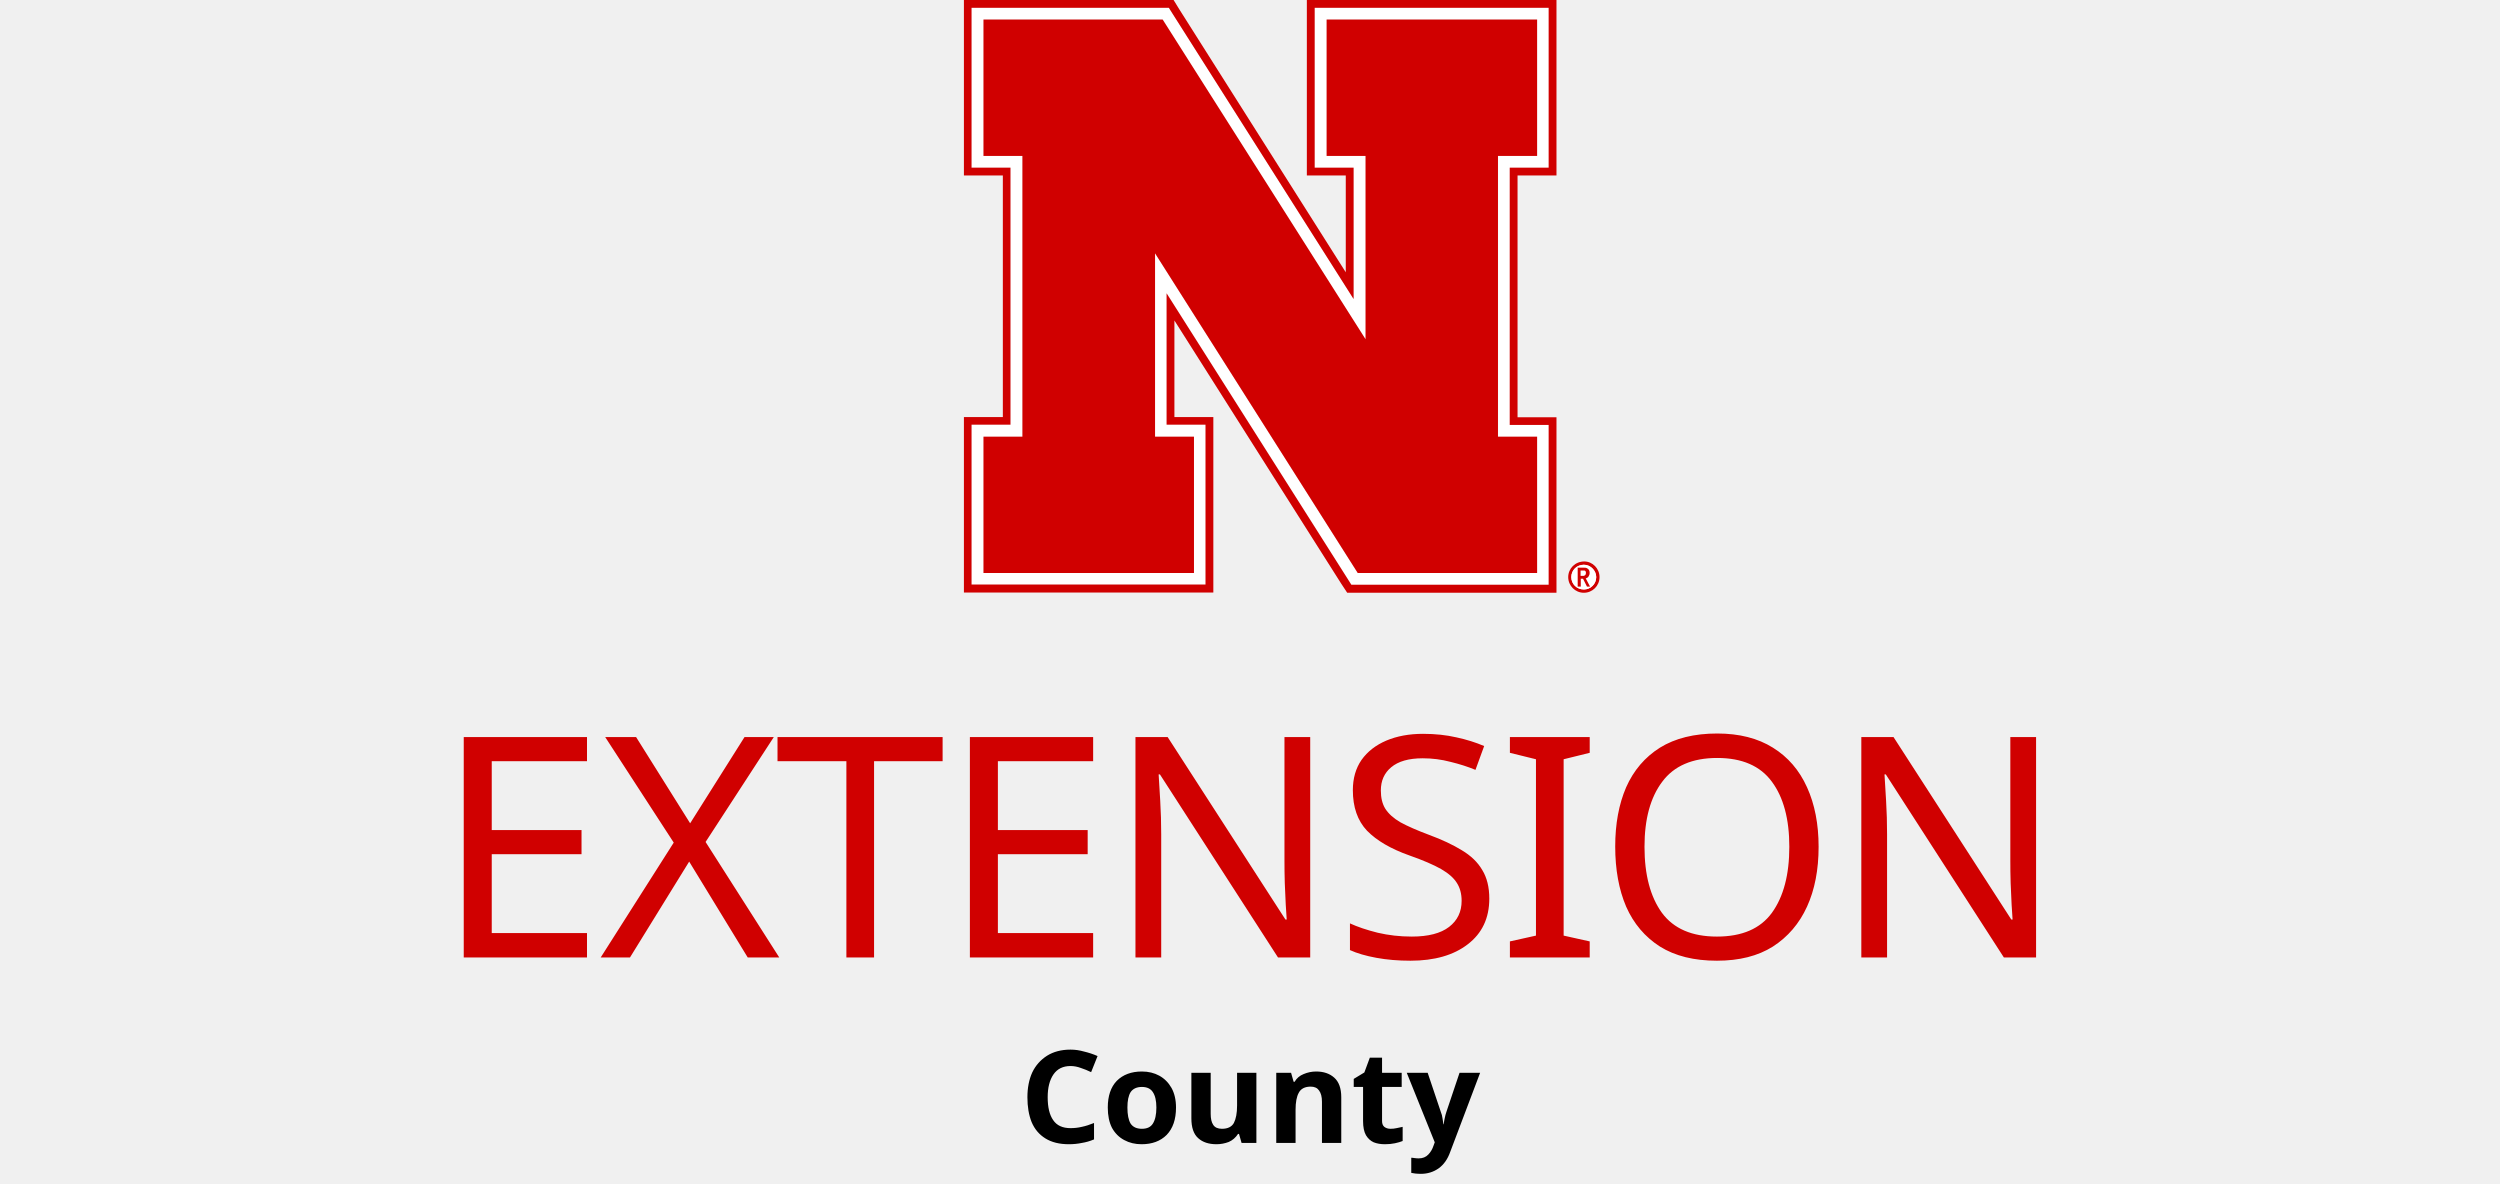
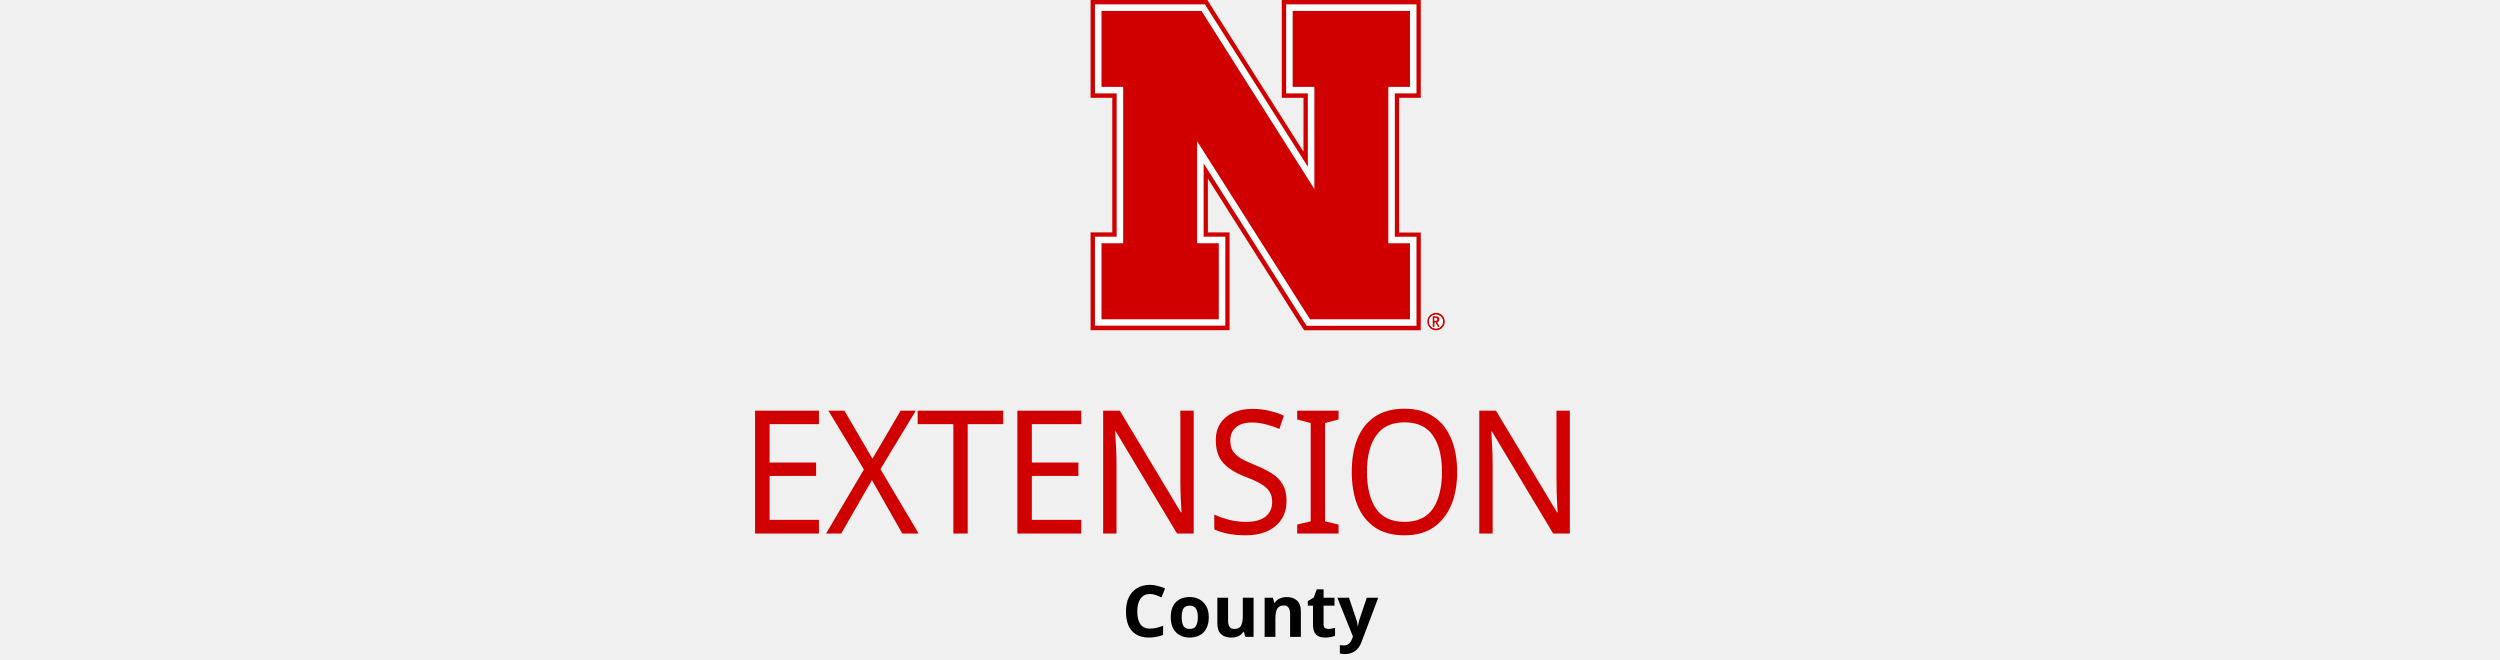
- <svg xmlns="http://www.w3.org/2000/svg" id="a" data-name="v_extension" viewBox="0 0 121.38 57.45">
+ <svg xmlns="http://www.w3.org/2000/svg" data-name="v_extension" viewBox="0 0 217.84 57.45">
  <g>
-     <path d="M76.9,28.62c-.34,0-.61-.26-.61-.6s.27-.6,.61-.6c.32,0,.6,.28,.6,.6s-.27,.6-.6,.6m.02-1.36c-.44,0-.78,.34-.78,.76s.34,.76,.76,.76,.76-.34,.76-.76-.34-.76-.74-.76" fill="#d00000" />
-     <path d="M76.9,28.62c-.34,0-.61-.26-.61-.6s.27-.6,.61-.6c.32,0,.6,.28,.6,.6,0,.34-.27,.6-.6,.6" fill="#fff" />
+     <path class="n_main_color" d="M125.13,28.62c-.34,0-.61-.26-.61-.6s.27-.6,.61-.6c.32,0,.6,.28,.6,.6s-.27,.6-.6,.6m.02-1.36c-.44,0-.78,.34-.78,.76s.34,.76,.76,.76,.76-.34,.76-.76-.34-.76-.74-.76" fill="#d00000" />
+     <path class="n_secondary_color" d="M125.13,28.62c-.34,0-.61-.26-.61-.6s.27-.6,.61-.6c.32,0,.6,.28,.6,.6,0,.34-.27,.6-.6,.6" fill="#fff" />
    <g>
-       <path d="M57.97,21.2v6.62h-10.22v-6.62h1.89V7.57h-1.89V.95h8.71l9.84,15.52V7.57h-1.89V.95h10.22V7.57h-1.89v13.63h1.89v6.62h-8.71l-9.84-15.52v8.9h1.89ZM74.63,.38h-10.79v7.76h1.89v6.38L56.93,.64l-.15-.27h-9.6v7.76h1.89v12.49h-1.89v7.76h11.36v-7.76h-1.89v-6.38l8.8,13.88,.17,.27h9.58v-7.76h-1.89V8.14h1.89V.38h-.57Z" fill="#fff" />
-       <polygon points="66.3 16.47 56.45 .95 47.75 .95 47.75 7.57 49.64 7.57 49.64 21.2 47.75 21.2 47.75 27.82 57.97 27.82 57.97 21.2 56.08 21.2 56.08 12.3 65.92 27.82 74.63 27.82 74.63 21.2 72.73 21.2 72.73 7.57 74.63 7.57 74.63 .95 64.41 .95 64.41 7.57 66.3 7.57 66.3 16.47" fill="#d00000" />
-       <path d="M75.19,.95v7.19h-1.89v12.49h1.89v7.76h-9.58l-.17-.27-8.8-13.88v6.38h1.89v7.76h-11.36v-7.76h1.89V8.14h-1.89V.38h9.58l.17,.27,8.8,13.87v-6.38h-1.89V.38h11.36V.95Zm-.57-.95h-11.17V8.52h1.89v4.7L57.25,.44l-.27-.44h-10.18V8.52h1.89v11.73h-1.89v8.52h12.11v-8.52h-1.89v-4.69l8.1,12.78,.29,.44h10.16v-8.52h-1.89V8.52h1.89V0h-.94Zm2.2,27.96h.07c.07-.02,.11-.05,.11-.15,0-.06-.02-.09-.07-.11h-.19v.26h.08Zm-.23-.4h.27c.11,0,.15,0,.21,.04,.07,.04,.11,.11,.11,.21,0,.08-.02,.13-.06,.19-.02,.04-.05,.04-.11,.08h-.02l.21,.4h-.15l-.19-.38h-.11v.38h-.15v-.91Z" fill="#d00000" />
-       <rect x="19.23" y="0" width="82.91" height="28.94" fill="none" />
+       <path class="n_secondary_color" d="M106.2,21.2v6.62h-10.22v-6.62h1.89V7.57h-1.89V.95h8.71l9.84,15.52V7.57h-1.89V.95h10.22V7.57h-1.89v13.63h1.89v6.62h-8.71l-9.84-15.52v8.9h1.89ZM122.86,.38h-10.79v7.76h1.89v6.38L105.16,.64l-.15-.27h-9.6v7.76h1.89v12.49h-1.89v7.76h11.36v-7.76h-1.89v-6.38l8.8,13.88,.17,.27h9.58v-7.76h-1.89V8.14h1.89V.38h-.57Z" fill="#fff" />
+       <polygon class="n_main_color" points="114.53 16.47 104.69 .95 95.98 .95 95.98 7.57 97.87 7.57 97.87 21.2 95.98 21.2 95.98 27.82 106.2 27.82 106.2 21.2 104.31 21.2 104.31 12.3 114.15 27.82 122.86 27.82 122.86 21.2 120.97 21.2 120.97 7.57 122.86 7.57 122.86 .95 112.64 .95 112.64 7.57 114.53 7.57 114.53 16.47" fill="#d00000" />
+       <path class="n_main_color" d="M123.43,.95v7.19h-1.89v12.49h1.89v7.76h-9.58l-.17-.27-8.8-13.88v6.38h1.89v7.76h-11.36v-7.76h1.89V8.14h-1.89V.38h9.58l.17,.27,8.8,13.87v-6.38h-1.89V.38h11.36V.95Zm-.57-.95h-11.17V8.52h1.89v4.7L105.48,.44l-.27-.44h-10.18V8.52h1.89v11.73h-1.89v8.52h12.11v-8.52h-1.89v-4.69l8.1,12.78,.29,.44h10.16v-8.52h-1.89V8.52h1.89V0h-.94Zm2.2,27.96h.07c.07-.02,.11-.05,.11-.15,0-.06-.02-.09-.07-.11h-.19v.26h.08Zm-.23-.4h.27c.11,0,.15,0,.21,.04,.07,.04,.11,.11,.11,.21,0,.08-.02,.13-.06,.19-.02,.04-.05,.04-.11,.08h-.02l.21,.4h-.15l-.19-.38h-.11v.38h-.15v-.91Z" fill="#d00000" />
    </g>
  </g>
-   <text style="text-align: center;" text-anchor="middle" fill="#d00000" font-family="Oswald-Medium, Oswald" font-size="15" letter-spacing="-.02em">
-     <tspan x="60.69" y="46.49">EXTENSION</tspan>
+   <text style="text-align: center; transform-origin: center center;" text-anchor="middle" transform="scale(.93 1)" class="text_main_color" fill="#d00000" font-family="Oswald-Medium, Oswald" font-size="15" letter-spacing="-.02em">
+     <tspan x="108.92" y="46.49">EXTENSION</tspan>
  </text>
-   <text style="text-align: center;" text-anchor="middle" fill="#000" font-family="SourceSerif4-SemiboldIt, 'Source Serif 4'" font-size="6.25" font-weight="700" letter-spacing="0em">
-     <tspan x="60.69" y="55.49" class="extension">County</tspan>
+   <text style="text-align: center; transform-origin: center center;" text-anchor="middle" class="text_secondary_color" fill="#000" font-family="SourceSerif4-SemiboldIt, 'Source Serif 4'" font-size="6.25" font-weight="700" letter-spacing="0em">
+     <tspan class="extension" x="108.92" y="55.49">County</tspan>
  </text>
</svg>
